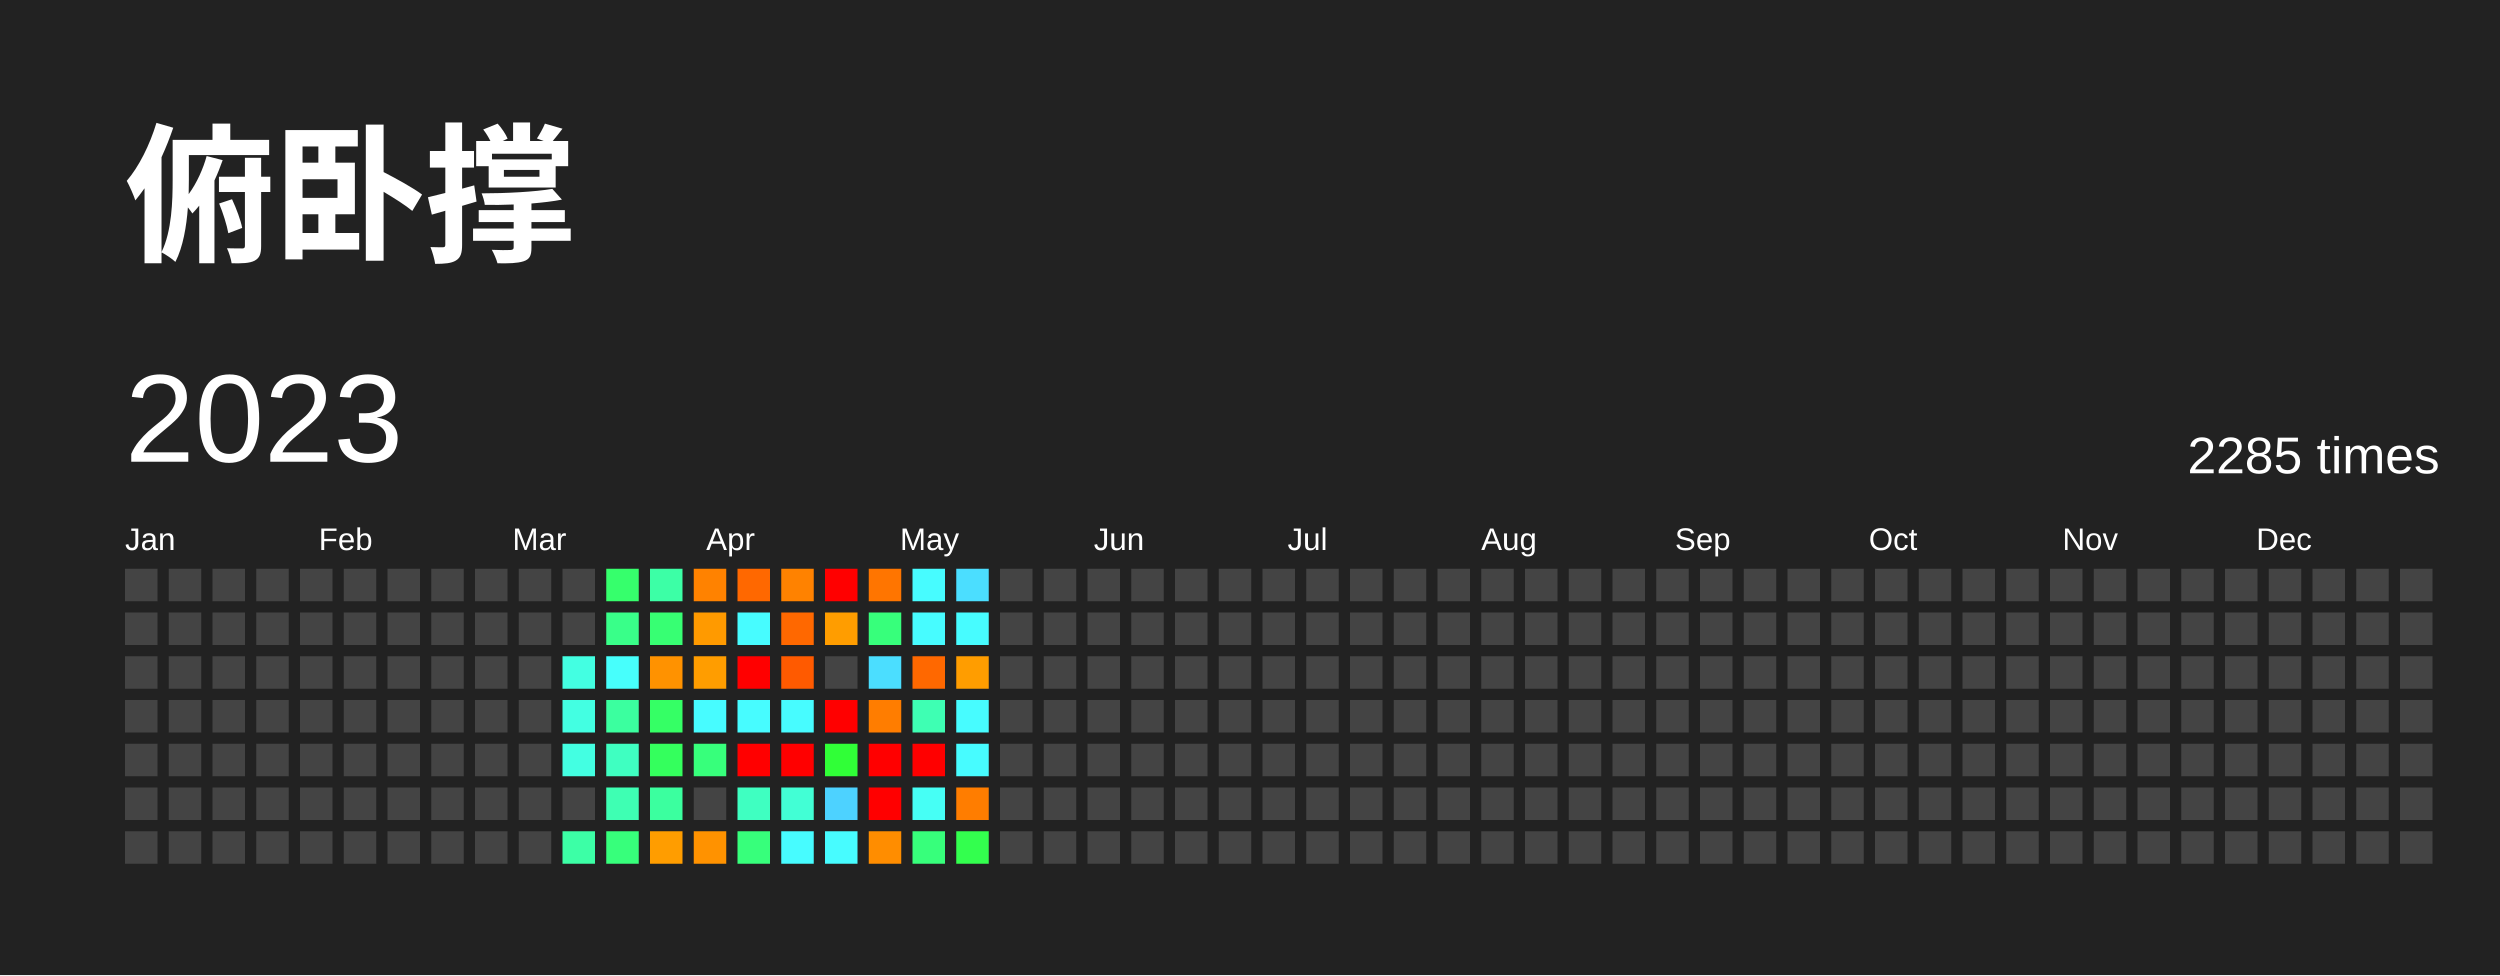
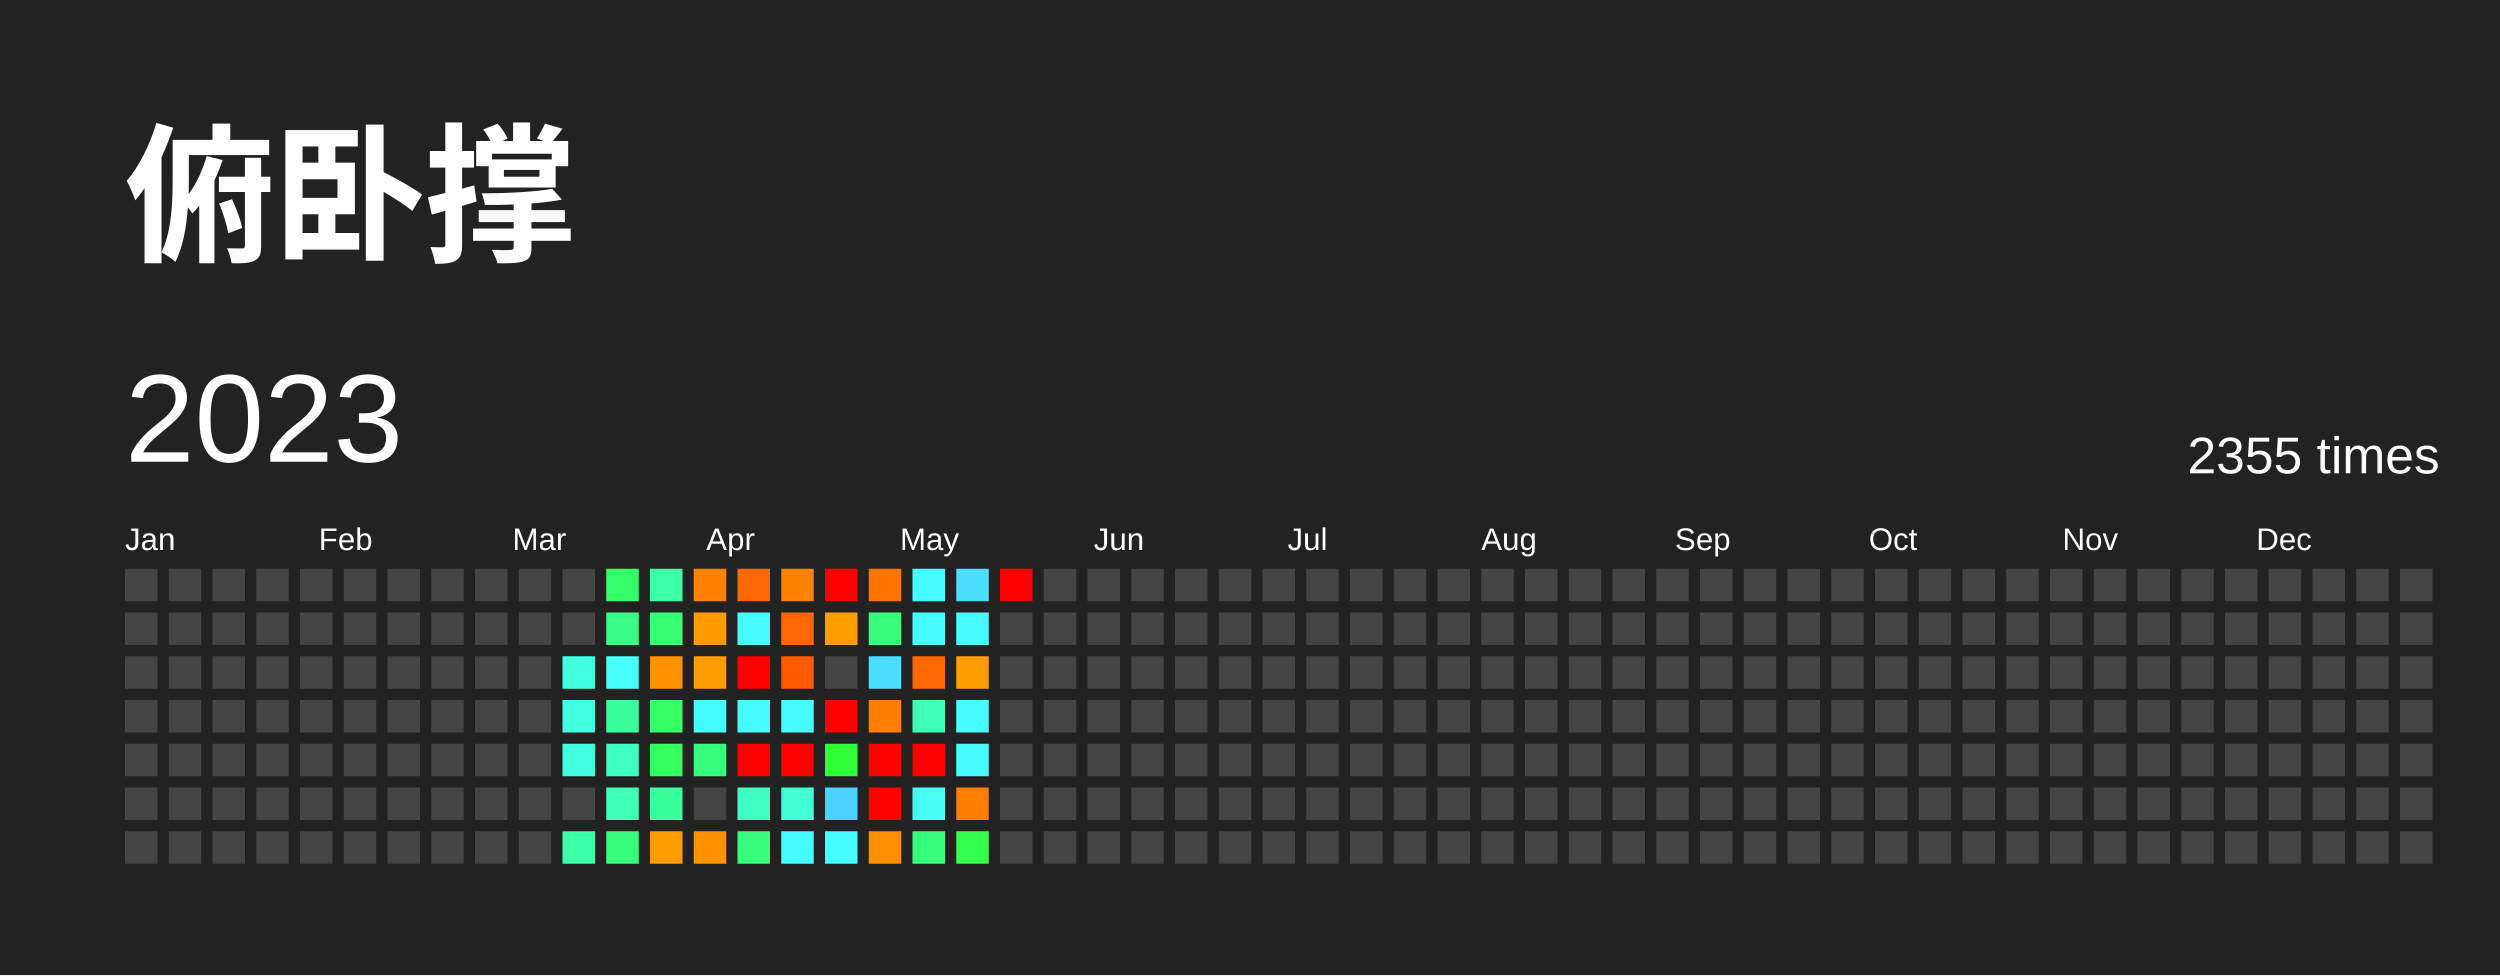
<svg xmlns="http://www.w3.org/2000/svg" baseProfile="full" height="78mm" version="1.1" viewBox="0,0,200,78" width="200mm">
  <defs />
  <rect fill="#222222" height="78" width="200" x="0" y="0" />
  <text fill="#FFFFFF" style="font-size:12px; font-family:Arial; font-weight:bold;" x="10" y="20">俯卧撑</text>
  <text dominant-baseline="hanging" fill="#FFFFFF" style="font-size:10.0px; font-family:Arial;" x="10" y="30">2023</text>
-   <text dominant-baseline="hanging" fill="#FFFFFF" style="font-size:4.125px; font-family:Arial;" x="175" y="35">2285 times</text>
+   <text dominant-baseline="hanging" fill="#FFFFFF" style="font-size:4.125px; font-family:Arial;" x="175" y="35">2355 times</text>
  <text fill="#FFFFFF" style="font-size:2.5px; font-family:Arial" x="10.0" y="44">Jan</text>
  <text fill="#FFFFFF" style="font-size:2.5px; font-family:Arial" x="25.5" y="44">Feb</text>
  <text fill="#FFFFFF" style="font-size:2.5px; font-family:Arial" x="41.0" y="44">Mar</text>
  <text fill="#FFFFFF" style="font-size:2.5px; font-family:Arial" x="56.5" y="44">Apr</text>
  <text fill="#FFFFFF" style="font-size:2.5px; font-family:Arial" x="72.0" y="44">May</text>
  <text fill="#FFFFFF" style="font-size:2.5px; font-family:Arial" x="87.5" y="44">Jun</text>
  <text fill="#FFFFFF" style="font-size:2.5px; font-family:Arial" x="103.0" y="44">Jul</text>
  <text fill="#FFFFFF" style="font-size:2.5px; font-family:Arial" x="118.5" y="44">Aug</text>
  <text fill="#FFFFFF" style="font-size:2.5px; font-family:Arial" x="134.0" y="44">Sep</text>
  <text fill="#FFFFFF" style="font-size:2.5px; font-family:Arial" x="149.5" y="44">Oct</text>
  <text fill="#FFFFFF" style="font-size:2.5px; font-family:Arial" x="165.0" y="44">Nov</text>
  <text fill="#FFFFFF" style="font-size:2.5px; font-family:Arial" x="180.5" y="44">Dec</text>
  <rect fill="#444444" height="2.6" width="2.6" x="10.0" y="45.5" />
  <rect fill="#444444" height="2.6" width="2.6" x="10.0" y="49.0" />
  <rect fill="#444444" height="2.6" width="2.6" x="10.0" y="52.5" />
  <rect fill="#444444" height="2.6" width="2.6" x="10.0" y="56.0" />
  <rect fill="#444444" height="2.6" width="2.6" x="10.0" y="59.5" />
  <rect fill="#444444" height="2.6" width="2.6" x="10.0" y="63.0" />
  <rect fill="#444444" height="2.6" width="2.6" x="10.0" y="66.5" />
  <rect fill="#444444" height="2.6" width="2.6" x="13.5" y="45.5" />
  <rect fill="#444444" height="2.6" width="2.6" x="13.5" y="49.0" />
  <rect fill="#444444" height="2.6" width="2.6" x="13.5" y="52.5" />
  <rect fill="#444444" height="2.6" width="2.6" x="13.5" y="56.0" />
  <rect fill="#444444" height="2.6" width="2.6" x="13.5" y="59.5" />
  <rect fill="#444444" height="2.6" width="2.6" x="13.5" y="63.0" />
  <rect fill="#444444" height="2.6" width="2.6" x="13.5" y="66.5" />
  <rect fill="#444444" height="2.6" width="2.6" x="17.0" y="45.5" />
  <rect fill="#444444" height="2.6" width="2.6" x="17.0" y="49.0" />
  <rect fill="#444444" height="2.6" width="2.6" x="17.0" y="52.5" />
  <rect fill="#444444" height="2.6" width="2.6" x="17.0" y="56.0" />
  <rect fill="#444444" height="2.6" width="2.6" x="17.0" y="59.5" />
  <rect fill="#444444" height="2.6" width="2.6" x="17.0" y="63.0" />
  <rect fill="#444444" height="2.6" width="2.6" x="17.0" y="66.5" />
  <rect fill="#444444" height="2.6" width="2.6" x="20.5" y="45.5" />
  <rect fill="#444444" height="2.6" width="2.6" x="20.5" y="49.0" />
  <rect fill="#444444" height="2.6" width="2.6" x="20.5" y="52.5" />
  <rect fill="#444444" height="2.6" width="2.6" x="20.5" y="56.0" />
  <rect fill="#444444" height="2.6" width="2.6" x="20.5" y="59.5" />
  <rect fill="#444444" height="2.6" width="2.6" x="20.5" y="63.0" />
  <rect fill="#444444" height="2.6" width="2.6" x="20.5" y="66.5" />
  <rect fill="#444444" height="2.6" width="2.6" x="24.0" y="45.5" />
  <rect fill="#444444" height="2.6" width="2.6" x="24.0" y="49.0" />
  <rect fill="#444444" height="2.6" width="2.6" x="24.0" y="52.5" />
  <rect fill="#444444" height="2.6" width="2.6" x="24.0" y="56.0" />
  <rect fill="#444444" height="2.6" width="2.6" x="24.0" y="59.5" />
  <rect fill="#444444" height="2.6" width="2.6" x="24.0" y="63.0" />
  <rect fill="#444444" height="2.6" width="2.6" x="24.0" y="66.5" />
  <rect fill="#444444" height="2.6" width="2.6" x="27.5" y="45.5" />
  <rect fill="#444444" height="2.6" width="2.6" x="27.5" y="49.0" />
  <rect fill="#444444" height="2.6" width="2.6" x="27.5" y="52.5" />
  <rect fill="#444444" height="2.6" width="2.6" x="27.5" y="56.0" />
  <rect fill="#444444" height="2.6" width="2.6" x="27.5" y="59.5" />
  <rect fill="#444444" height="2.6" width="2.6" x="27.5" y="63.0" />
  <rect fill="#444444" height="2.6" width="2.6" x="27.5" y="66.5" />
  <rect fill="#444444" height="2.6" width="2.6" x="31.0" y="45.5" />
  <rect fill="#444444" height="2.6" width="2.6" x="31.0" y="49.0" />
  <rect fill="#444444" height="2.6" width="2.6" x="31.0" y="52.5" />
  <rect fill="#444444" height="2.6" width="2.6" x="31.0" y="56.0" />
  <rect fill="#444444" height="2.6" width="2.6" x="31.0" y="59.5" />
  <rect fill="#444444" height="2.6" width="2.6" x="31.0" y="63.0" />
  <rect fill="#444444" height="2.6" width="2.6" x="31.0" y="66.5" />
  <rect fill="#444444" height="2.6" width="2.6" x="34.5" y="45.5" />
  <rect fill="#444444" height="2.6" width="2.6" x="34.5" y="49.0" />
  <rect fill="#444444" height="2.6" width="2.6" x="34.5" y="52.5" />
  <rect fill="#444444" height="2.6" width="2.6" x="34.5" y="56.0" />
  <rect fill="#444444" height="2.6" width="2.6" x="34.5" y="59.5" />
  <rect fill="#444444" height="2.6" width="2.6" x="34.5" y="63.0" />
  <rect fill="#444444" height="2.6" width="2.6" x="34.5" y="66.5" />
  <rect fill="#444444" height="2.6" width="2.6" x="38.0" y="45.5" />
  <rect fill="#444444" height="2.6" width="2.6" x="38.0" y="49.0" />
  <rect fill="#444444" height="2.6" width="2.6" x="38.0" y="52.5" />
  <rect fill="#444444" height="2.6" width="2.6" x="38.0" y="56.0" />
  <rect fill="#444444" height="2.6" width="2.6" x="38.0" y="59.5" />
  <rect fill="#444444" height="2.6" width="2.6" x="38.0" y="63.0" />
  <rect fill="#444444" height="2.6" width="2.6" x="38.0" y="66.5" />
  <rect fill="#444444" height="2.6" width="2.6" x="41.5" y="45.5" />
  <rect fill="#444444" height="2.6" width="2.6" x="41.5" y="49.0" />
  <rect fill="#444444" height="2.6" width="2.6" x="41.5" y="52.5" />
  <rect fill="#444444" height="2.6" width="2.6" x="41.5" y="56.0" />
  <rect fill="#444444" height="2.6" width="2.6" x="41.5" y="59.5" />
  <rect fill="#444444" height="2.6" width="2.6" x="41.5" y="63.0" />
  <rect fill="#444444" height="2.6" width="2.6" x="41.5" y="66.5" />
  <rect fill="#444444" height="2.6" width="2.6" x="45.0" y="45.5" />
  <rect fill="#444444" height="2.6" width="2.6" x="45.0" y="49.0" />
  <rect fill="#43ffe2" height="2.6" width="2.6" x="45.0" y="52.5" />
  <rect fill="#43ffe2" height="2.6" width="2.6" x="45.0" y="56.0" />
  <rect fill="#43ffe2" height="2.6" width="2.6" x="45.0" y="59.5" />
  <rect fill="#444444" height="2.6" width="2.6" x="45.0" y="63.0" />
  <rect fill="#3cffa6" height="2.6" width="2.6" x="45.0" y="66.5" />
  <rect fill="#36ff6c" height="2.6" width="2.6" x="48.5" y="45.5" />
  <rect fill="#39ff89" height="2.6" width="2.6" x="48.5" y="49.0" />
  <rect fill="#47fffc" height="2.6" width="2.6" x="48.5" y="52.5" />
  <rect fill="#3bff9f" height="2.6" width="2.6" x="48.5" y="56.0" />
  <rect fill="#3fffc1" height="2.6" width="2.6" x="48.5" y="59.5" />
  <rect fill="#3effb3" height="2.6" width="2.6" x="48.5" y="63.0" />
  <rect fill="#37ff7b" height="2.6" width="2.6" x="48.5" y="66.5" />
  <rect fill="#3cffa6" height="2.6" width="2.6" x="52.0" y="45.5" />
  <rect fill="#37ff73" height="2.6" width="2.6" x="52.0" y="49.0" />
  <rect fill="#ff9200" height="2.6" width="2.6" x="52.0" y="52.5" />
  <rect fill="#35ff65" height="2.6" width="2.6" x="52.0" y="56.0" />
  <rect fill="#34ff5d" height="2.6" width="2.6" x="52.0" y="59.5" />
  <rect fill="#3bff9f" height="2.6" width="2.6" x="52.0" y="63.0" />
  <rect fill="#ff9d00" height="2.6" width="2.6" x="52.0" y="66.5" />
  <rect fill="#ff8200" height="2.6" width="2.6" x="55.5" y="45.5" />
  <rect fill="#ff9a00" height="2.6" width="2.6" x="55.5" y="49.0" />
  <rect fill="#ff9d00" height="2.6" width="2.6" x="55.5" y="52.5" />
  <rect fill="#47fcff" height="2.6" width="2.6" x="55.5" y="56.0" />
  <rect fill="#37ff7b" height="2.6" width="2.6" x="55.5" y="59.5" />
  <rect fill="#444444" height="2.6" width="2.6" x="55.5" y="63.0" />
  <rect fill="#ff9200" height="2.6" width="2.6" x="55.5" y="66.5" />
  <rect fill="#ff6800" height="2.6" width="2.6" x="59.0" y="45.5" />
  <rect fill="#47fcff" height="2.6" width="2.6" x="59.0" y="49.0" />
  <rect fill="red" height="2.6" width="2.6" x="59.0" y="52.5" />
  <rect fill="#47fcff" height="2.6" width="2.6" x="59.0" y="56.0" />
  <rect fill="red" height="2.6" width="2.6" x="59.0" y="59.5" />
  <rect fill="#3fffc1" height="2.6" width="2.6" x="59.0" y="63.0" />
  <rect fill="#37ff7b" height="2.6" width="2.6" x="59.0" y="66.5" />
  <rect fill="#ff8200" height="2.6" width="2.6" x="62.5" y="45.5" />
  <rect fill="#ff6800" height="2.6" width="2.6" x="62.5" y="49.0" />
  <rect fill="#ff5a00" height="2.6" width="2.6" x="62.5" y="52.5" />
  <rect fill="#47fcff" height="2.6" width="2.6" x="62.5" y="56.0" />
  <rect fill="red" height="2.6" width="2.6" x="62.5" y="59.5" />
  <rect fill="#42ffd5" height="2.6" width="2.6" x="62.5" y="63.0" />
  <rect fill="#47fcff" height="2.6" width="2.6" x="62.5" y="66.5" />
  <rect fill="red" height="2.6" width="2.6" x="66.0" y="45.5" />
  <rect fill="#ff9d00" height="2.6" width="2.6" x="66.0" y="49.0" />
  <rect fill="#444444" height="2.6" width="2.6" x="66.0" y="52.5" />
  <rect fill="red" height="2.6" width="2.6" x="66.0" y="56.0" />
  <rect fill="#30ff37" height="2.6" width="2.6" x="66.0" y="59.5" />
  <rect fill="#4dd2ff" height="2.6" width="2.6" x="66.0" y="63.0" />
  <rect fill="#47fcff" height="2.6" width="2.6" x="66.0" y="66.5" />
  <rect fill="#ff7500" height="2.6" width="2.6" x="69.5" y="45.5" />
  <rect fill="#37ff7b" height="2.6" width="2.6" x="69.5" y="49.0" />
  <rect fill="#4bdeff" height="2.6" width="2.6" x="69.5" y="52.5" />
  <rect fill="#ff7d00" height="2.6" width="2.6" x="69.5" y="56.0" />
  <rect fill="red" height="2.6" width="2.6" x="69.5" y="59.5" />
  <rect fill="red" height="2.6" width="2.6" x="69.5" y="63.0" />
  <rect fill="#ff8d00" height="2.6" width="2.6" x="69.5" y="66.5" />
  <rect fill="#47fcff" height="2.6" width="2.6" x="73.0" y="45.5" />
  <rect fill="#47fcff" height="2.6" width="2.6" x="73.0" y="49.0" />
  <rect fill="#ff6800" height="2.6" width="2.6" x="73.0" y="52.5" />
  <rect fill="#3effb3" height="2.6" width="2.6" x="73.0" y="56.0" />
  <rect fill="red" height="2.6" width="2.6" x="73.0" y="59.5" />
  <rect fill="#46fff5" height="2.6" width="2.6" x="73.0" y="63.0" />
  <rect fill="#37ff7b" height="2.6" width="2.6" x="73.0" y="66.5" />
  <rect fill="#4bdeff" height="2.6" width="2.6" x="76.5" y="45.5" />
  <rect fill="#47fcff" height="2.6" width="2.6" x="76.5" y="49.0" />
  <rect fill="#ff9d00" height="2.6" width="2.6" x="76.5" y="52.5" />
  <rect fill="#47fcff" height="2.6" width="2.6" x="76.5" y="56.0" />
  <rect fill="#47fcff" height="2.6" width="2.6" x="76.5" y="59.5" />
  <rect fill="#ff7d00" height="2.6" width="2.6" x="76.5" y="63.0" />
  <rect fill="#33ff4e" height="2.6" width="2.6" x="76.5" y="66.5" />
-   <rect fill="#444444" height="2.6" width="2.6" x="80.0" y="45.5" />
+   <rect fill="red" height="2.6" width="2.6" x="80.0" y="45.5" />
  <rect fill="#444444" height="2.6" width="2.6" x="80.0" y="49.0" />
  <rect fill="#444444" height="2.6" width="2.6" x="80.0" y="52.5" />
  <rect fill="#444444" height="2.6" width="2.6" x="80.0" y="56.0" />
  <rect fill="#444444" height="2.6" width="2.6" x="80.0" y="59.5" />
  <rect fill="#444444" height="2.6" width="2.6" x="80.0" y="63.0" />
  <rect fill="#444444" height="2.6" width="2.6" x="80.0" y="66.5" />
  <rect fill="#444444" height="2.6" width="2.6" x="83.5" y="45.5" />
  <rect fill="#444444" height="2.6" width="2.6" x="83.5" y="49.0" />
  <rect fill="#444444" height="2.6" width="2.6" x="83.5" y="52.5" />
  <rect fill="#444444" height="2.6" width="2.6" x="83.5" y="56.0" />
  <rect fill="#444444" height="2.6" width="2.6" x="83.5" y="59.5" />
  <rect fill="#444444" height="2.6" width="2.6" x="83.5" y="63.0" />
  <rect fill="#444444" height="2.6" width="2.6" x="83.5" y="66.5" />
  <rect fill="#444444" height="2.6" width="2.6" x="87.0" y="45.5" />
  <rect fill="#444444" height="2.6" width="2.6" x="87.0" y="49.0" />
  <rect fill="#444444" height="2.6" width="2.6" x="87.0" y="52.5" />
  <rect fill="#444444" height="2.6" width="2.6" x="87.0" y="56.0" />
  <rect fill="#444444" height="2.6" width="2.6" x="87.0" y="59.5" />
  <rect fill="#444444" height="2.6" width="2.6" x="87.0" y="63.0" />
  <rect fill="#444444" height="2.6" width="2.6" x="87.0" y="66.5" />
  <rect fill="#444444" height="2.6" width="2.6" x="90.5" y="45.5" />
  <rect fill="#444444" height="2.6" width="2.6" x="90.5" y="49.0" />
  <rect fill="#444444" height="2.6" width="2.6" x="90.5" y="52.5" />
  <rect fill="#444444" height="2.6" width="2.6" x="90.5" y="56.0" />
  <rect fill="#444444" height="2.6" width="2.6" x="90.5" y="59.5" />
  <rect fill="#444444" height="2.6" width="2.6" x="90.5" y="63.0" />
  <rect fill="#444444" height="2.6" width="2.6" x="90.5" y="66.5" />
  <rect fill="#444444" height="2.6" width="2.6" x="94.0" y="45.5" />
  <rect fill="#444444" height="2.6" width="2.6" x="94.0" y="49.0" />
  <rect fill="#444444" height="2.6" width="2.6" x="94.0" y="52.5" />
  <rect fill="#444444" height="2.6" width="2.6" x="94.0" y="56.0" />
  <rect fill="#444444" height="2.6" width="2.6" x="94.0" y="59.5" />
  <rect fill="#444444" height="2.6" width="2.6" x="94.0" y="63.0" />
  <rect fill="#444444" height="2.6" width="2.6" x="94.0" y="66.5" />
  <rect fill="#444444" height="2.6" width="2.6" x="97.5" y="45.5" />
  <rect fill="#444444" height="2.6" width="2.6" x="97.5" y="49.0" />
  <rect fill="#444444" height="2.6" width="2.6" x="97.5" y="52.5" />
  <rect fill="#444444" height="2.6" width="2.6" x="97.5" y="56.0" />
  <rect fill="#444444" height="2.6" width="2.6" x="97.5" y="59.5" />
  <rect fill="#444444" height="2.6" width="2.6" x="97.5" y="63.0" />
  <rect fill="#444444" height="2.6" width="2.6" x="97.5" y="66.5" />
  <rect fill="#444444" height="2.6" width="2.6" x="101.0" y="45.5" />
  <rect fill="#444444" height="2.6" width="2.6" x="101.0" y="49.0" />
  <rect fill="#444444" height="2.6" width="2.6" x="101.0" y="52.5" />
  <rect fill="#444444" height="2.6" width="2.6" x="101.0" y="56.0" />
  <rect fill="#444444" height="2.6" width="2.6" x="101.0" y="59.5" />
  <rect fill="#444444" height="2.6" width="2.6" x="101.0" y="63.0" />
  <rect fill="#444444" height="2.6" width="2.6" x="101.0" y="66.5" />
  <rect fill="#444444" height="2.6" width="2.6" x="104.5" y="45.5" />
  <rect fill="#444444" height="2.6" width="2.6" x="104.5" y="49.0" />
  <rect fill="#444444" height="2.6" width="2.6" x="104.5" y="52.5" />
  <rect fill="#444444" height="2.6" width="2.6" x="104.5" y="56.0" />
  <rect fill="#444444" height="2.6" width="2.6" x="104.5" y="59.5" />
  <rect fill="#444444" height="2.6" width="2.6" x="104.5" y="63.0" />
  <rect fill="#444444" height="2.6" width="2.6" x="104.5" y="66.5" />
  <rect fill="#444444" height="2.6" width="2.6" x="108.0" y="45.5" />
  <rect fill="#444444" height="2.6" width="2.6" x="108.0" y="49.0" />
  <rect fill="#444444" height="2.6" width="2.6" x="108.0" y="52.5" />
  <rect fill="#444444" height="2.6" width="2.6" x="108.0" y="56.0" />
  <rect fill="#444444" height="2.6" width="2.6" x="108.0" y="59.5" />
  <rect fill="#444444" height="2.6" width="2.6" x="108.0" y="63.0" />
  <rect fill="#444444" height="2.6" width="2.6" x="108.0" y="66.5" />
  <rect fill="#444444" height="2.6" width="2.6" x="111.5" y="45.5" />
  <rect fill="#444444" height="2.6" width="2.6" x="111.5" y="49.0" />
  <rect fill="#444444" height="2.6" width="2.6" x="111.5" y="52.5" />
  <rect fill="#444444" height="2.6" width="2.6" x="111.5" y="56.0" />
  <rect fill="#444444" height="2.6" width="2.6" x="111.5" y="59.5" />
  <rect fill="#444444" height="2.6" width="2.6" x="111.5" y="63.0" />
  <rect fill="#444444" height="2.6" width="2.6" x="111.5" y="66.5" />
  <rect fill="#444444" height="2.6" width="2.6" x="115.0" y="45.5" />
  <rect fill="#444444" height="2.6" width="2.6" x="115.0" y="49.0" />
  <rect fill="#444444" height="2.6" width="2.6" x="115.0" y="52.5" />
  <rect fill="#444444" height="2.6" width="2.6" x="115.0" y="56.0" />
  <rect fill="#444444" height="2.6" width="2.6" x="115.0" y="59.5" />
  <rect fill="#444444" height="2.6" width="2.6" x="115.0" y="63.0" />
  <rect fill="#444444" height="2.6" width="2.6" x="115.0" y="66.5" />
  <rect fill="#444444" height="2.6" width="2.6" x="118.5" y="45.5" />
  <rect fill="#444444" height="2.6" width="2.6" x="118.5" y="49.0" />
  <rect fill="#444444" height="2.6" width="2.6" x="118.5" y="52.5" />
  <rect fill="#444444" height="2.6" width="2.6" x="118.5" y="56.0" />
  <rect fill="#444444" height="2.6" width="2.6" x="118.5" y="59.5" />
  <rect fill="#444444" height="2.6" width="2.6" x="118.5" y="63.0" />
  <rect fill="#444444" height="2.6" width="2.6" x="118.5" y="66.5" />
  <rect fill="#444444" height="2.6" width="2.6" x="122.0" y="45.5" />
  <rect fill="#444444" height="2.6" width="2.6" x="122.0" y="49.0" />
  <rect fill="#444444" height="2.6" width="2.6" x="122.0" y="52.5" />
  <rect fill="#444444" height="2.6" width="2.6" x="122.0" y="56.0" />
  <rect fill="#444444" height="2.6" width="2.6" x="122.0" y="59.5" />
  <rect fill="#444444" height="2.6" width="2.6" x="122.0" y="63.0" />
  <rect fill="#444444" height="2.6" width="2.6" x="122.0" y="66.5" />
  <rect fill="#444444" height="2.6" width="2.6" x="125.5" y="45.5" />
  <rect fill="#444444" height="2.6" width="2.6" x="125.5" y="49.0" />
  <rect fill="#444444" height="2.6" width="2.6" x="125.5" y="52.5" />
  <rect fill="#444444" height="2.6" width="2.6" x="125.5" y="56.0" />
  <rect fill="#444444" height="2.6" width="2.6" x="125.5" y="59.5" />
  <rect fill="#444444" height="2.6" width="2.6" x="125.5" y="63.0" />
  <rect fill="#444444" height="2.6" width="2.6" x="125.5" y="66.5" />
  <rect fill="#444444" height="2.6" width="2.6" x="129.0" y="45.5" />
  <rect fill="#444444" height="2.6" width="2.6" x="129.0" y="49.0" />
  <rect fill="#444444" height="2.6" width="2.6" x="129.0" y="52.5" />
  <rect fill="#444444" height="2.6" width="2.6" x="129.0" y="56.0" />
  <rect fill="#444444" height="2.6" width="2.6" x="129.0" y="59.5" />
  <rect fill="#444444" height="2.6" width="2.6" x="129.0" y="63.0" />
  <rect fill="#444444" height="2.6" width="2.6" x="129.0" y="66.5" />
  <rect fill="#444444" height="2.6" width="2.6" x="132.5" y="45.5" />
  <rect fill="#444444" height="2.6" width="2.6" x="132.5" y="49.0" />
  <rect fill="#444444" height="2.6" width="2.6" x="132.5" y="52.5" />
  <rect fill="#444444" height="2.6" width="2.6" x="132.5" y="56.0" />
  <rect fill="#444444" height="2.6" width="2.6" x="132.5" y="59.5" />
  <rect fill="#444444" height="2.6" width="2.6" x="132.5" y="63.0" />
  <rect fill="#444444" height="2.6" width="2.6" x="132.5" y="66.5" />
  <rect fill="#444444" height="2.6" width="2.6" x="136.0" y="45.5" />
  <rect fill="#444444" height="2.6" width="2.6" x="136.0" y="49.0" />
  <rect fill="#444444" height="2.6" width="2.6" x="136.0" y="52.5" />
  <rect fill="#444444" height="2.6" width="2.6" x="136.0" y="56.0" />
  <rect fill="#444444" height="2.6" width="2.6" x="136.0" y="59.5" />
  <rect fill="#444444" height="2.6" width="2.6" x="136.0" y="63.0" />
  <rect fill="#444444" height="2.6" width="2.6" x="136.0" y="66.5" />
  <rect fill="#444444" height="2.6" width="2.6" x="139.5" y="45.5" />
  <rect fill="#444444" height="2.6" width="2.6" x="139.5" y="49.0" />
  <rect fill="#444444" height="2.6" width="2.6" x="139.5" y="52.5" />
  <rect fill="#444444" height="2.6" width="2.6" x="139.5" y="56.0" />
  <rect fill="#444444" height="2.6" width="2.6" x="139.5" y="59.5" />
  <rect fill="#444444" height="2.6" width="2.6" x="139.5" y="63.0" />
  <rect fill="#444444" height="2.6" width="2.6" x="139.5" y="66.5" />
  <rect fill="#444444" height="2.6" width="2.6" x="143.0" y="45.5" />
  <rect fill="#444444" height="2.6" width="2.6" x="143.0" y="49.0" />
  <rect fill="#444444" height="2.6" width="2.6" x="143.0" y="52.5" />
  <rect fill="#444444" height="2.6" width="2.6" x="143.0" y="56.0" />
  <rect fill="#444444" height="2.6" width="2.6" x="143.0" y="59.5" />
  <rect fill="#444444" height="2.6" width="2.6" x="143.0" y="63.0" />
  <rect fill="#444444" height="2.6" width="2.6" x="143.0" y="66.5" />
  <rect fill="#444444" height="2.6" width="2.6" x="146.5" y="45.5" />
  <rect fill="#444444" height="2.6" width="2.6" x="146.5" y="49.0" />
  <rect fill="#444444" height="2.6" width="2.6" x="146.5" y="52.5" />
  <rect fill="#444444" height="2.6" width="2.6" x="146.5" y="56.0" />
  <rect fill="#444444" height="2.6" width="2.6" x="146.5" y="59.5" />
  <rect fill="#444444" height="2.6" width="2.6" x="146.5" y="63.0" />
  <rect fill="#444444" height="2.6" width="2.6" x="146.5" y="66.5" />
  <rect fill="#444444" height="2.6" width="2.6" x="150.0" y="45.5" />
  <rect fill="#444444" height="2.6" width="2.6" x="150.0" y="49.0" />
  <rect fill="#444444" height="2.6" width="2.6" x="150.0" y="52.5" />
  <rect fill="#444444" height="2.6" width="2.6" x="150.0" y="56.0" />
  <rect fill="#444444" height="2.6" width="2.6" x="150.0" y="59.5" />
  <rect fill="#444444" height="2.6" width="2.6" x="150.0" y="63.0" />
  <rect fill="#444444" height="2.6" width="2.6" x="150.0" y="66.5" />
  <rect fill="#444444" height="2.6" width="2.6" x="153.5" y="45.5" />
  <rect fill="#444444" height="2.6" width="2.6" x="153.5" y="49.0" />
  <rect fill="#444444" height="2.6" width="2.6" x="153.5" y="52.5" />
  <rect fill="#444444" height="2.6" width="2.6" x="153.5" y="56.0" />
  <rect fill="#444444" height="2.6" width="2.6" x="153.5" y="59.5" />
  <rect fill="#444444" height="2.6" width="2.6" x="153.5" y="63.0" />
  <rect fill="#444444" height="2.6" width="2.6" x="153.5" y="66.5" />
  <rect fill="#444444" height="2.6" width="2.6" x="157.0" y="45.5" />
  <rect fill="#444444" height="2.6" width="2.6" x="157.0" y="49.0" />
  <rect fill="#444444" height="2.6" width="2.6" x="157.0" y="52.5" />
  <rect fill="#444444" height="2.6" width="2.6" x="157.0" y="56.0" />
  <rect fill="#444444" height="2.6" width="2.6" x="157.0" y="59.5" />
  <rect fill="#444444" height="2.6" width="2.6" x="157.0" y="63.0" />
  <rect fill="#444444" height="2.6" width="2.6" x="157.0" y="66.5" />
  <rect fill="#444444" height="2.6" width="2.6" x="160.5" y="45.5" />
  <rect fill="#444444" height="2.6" width="2.6" x="160.5" y="49.0" />
  <rect fill="#444444" height="2.6" width="2.6" x="160.5" y="52.5" />
  <rect fill="#444444" height="2.6" width="2.6" x="160.5" y="56.0" />
  <rect fill="#444444" height="2.6" width="2.6" x="160.5" y="59.5" />
  <rect fill="#444444" height="2.6" width="2.6" x="160.5" y="63.0" />
  <rect fill="#444444" height="2.6" width="2.6" x="160.5" y="66.5" />
  <rect fill="#444444" height="2.6" width="2.6" x="164.0" y="45.5" />
  <rect fill="#444444" height="2.6" width="2.6" x="164.0" y="49.0" />
  <rect fill="#444444" height="2.6" width="2.6" x="164.0" y="52.5" />
  <rect fill="#444444" height="2.6" width="2.6" x="164.0" y="56.0" />
  <rect fill="#444444" height="2.6" width="2.6" x="164.0" y="59.5" />
  <rect fill="#444444" height="2.6" width="2.6" x="164.0" y="63.0" />
  <rect fill="#444444" height="2.6" width="2.6" x="164.0" y="66.5" />
  <rect fill="#444444" height="2.6" width="2.6" x="167.5" y="45.5" />
  <rect fill="#444444" height="2.6" width="2.6" x="167.5" y="49.0" />
  <rect fill="#444444" height="2.6" width="2.6" x="167.5" y="52.5" />
  <rect fill="#444444" height="2.6" width="2.6" x="167.5" y="56.0" />
  <rect fill="#444444" height="2.6" width="2.6" x="167.5" y="59.5" />
  <rect fill="#444444" height="2.6" width="2.6" x="167.5" y="63.0" />
  <rect fill="#444444" height="2.6" width="2.6" x="167.5" y="66.5" />
  <rect fill="#444444" height="2.6" width="2.6" x="171.0" y="45.5" />
  <rect fill="#444444" height="2.6" width="2.6" x="171.0" y="49.0" />
  <rect fill="#444444" height="2.6" width="2.6" x="171.0" y="52.5" />
  <rect fill="#444444" height="2.6" width="2.6" x="171.0" y="56.0" />
  <rect fill="#444444" height="2.6" width="2.6" x="171.0" y="59.5" />
  <rect fill="#444444" height="2.6" width="2.6" x="171.0" y="63.0" />
  <rect fill="#444444" height="2.6" width="2.6" x="171.0" y="66.5" />
  <rect fill="#444444" height="2.6" width="2.6" x="174.5" y="45.5" />
  <rect fill="#444444" height="2.6" width="2.6" x="174.5" y="49.0" />
  <rect fill="#444444" height="2.6" width="2.6" x="174.5" y="52.5" />
  <rect fill="#444444" height="2.6" width="2.6" x="174.5" y="56.0" />
  <rect fill="#444444" height="2.6" width="2.6" x="174.5" y="59.5" />
  <rect fill="#444444" height="2.6" width="2.6" x="174.5" y="63.0" />
  <rect fill="#444444" height="2.6" width="2.6" x="174.5" y="66.5" />
  <rect fill="#444444" height="2.6" width="2.6" x="178.0" y="45.5" />
  <rect fill="#444444" height="2.6" width="2.6" x="178.0" y="49.0" />
  <rect fill="#444444" height="2.6" width="2.6" x="178.0" y="52.5" />
  <rect fill="#444444" height="2.6" width="2.6" x="178.0" y="56.0" />
  <rect fill="#444444" height="2.6" width="2.6" x="178.0" y="59.5" />
  <rect fill="#444444" height="2.6" width="2.6" x="178.0" y="63.0" />
  <rect fill="#444444" height="2.6" width="2.6" x="178.0" y="66.5" />
  <rect fill="#444444" height="2.6" width="2.6" x="181.5" y="45.5" />
  <rect fill="#444444" height="2.6" width="2.6" x="181.5" y="49.0" />
  <rect fill="#444444" height="2.6" width="2.6" x="181.5" y="52.5" />
  <rect fill="#444444" height="2.6" width="2.6" x="181.5" y="56.0" />
  <rect fill="#444444" height="2.6" width="2.6" x="181.5" y="59.5" />
  <rect fill="#444444" height="2.6" width="2.6" x="181.5" y="63.0" />
  <rect fill="#444444" height="2.6" width="2.6" x="181.5" y="66.5" />
  <rect fill="#444444" height="2.6" width="2.6" x="185.0" y="45.5" />
  <rect fill="#444444" height="2.6" width="2.6" x="185.0" y="49.0" />
  <rect fill="#444444" height="2.6" width="2.6" x="185.0" y="52.5" />
  <rect fill="#444444" height="2.6" width="2.6" x="185.0" y="56.0" />
  <rect fill="#444444" height="2.6" width="2.6" x="185.0" y="59.5" />
  <rect fill="#444444" height="2.6" width="2.6" x="185.0" y="63.0" />
  <rect fill="#444444" height="2.6" width="2.6" x="185.0" y="66.5" />
  <rect fill="#444444" height="2.6" width="2.6" x="188.5" y="45.5" />
  <rect fill="#444444" height="2.6" width="2.6" x="188.5" y="49.0" />
  <rect fill="#444444" height="2.6" width="2.6" x="188.5" y="52.5" />
  <rect fill="#444444" height="2.6" width="2.6" x="188.5" y="56.0" />
  <rect fill="#444444" height="2.6" width="2.6" x="188.5" y="59.5" />
  <rect fill="#444444" height="2.6" width="2.6" x="188.5" y="63.0" />
  <rect fill="#444444" height="2.6" width="2.6" x="188.5" y="66.5" />
  <rect fill="#444444" height="2.6" width="2.6" x="192.0" y="45.5" />
  <rect fill="#444444" height="2.6" width="2.6" x="192.0" y="49.0" />
  <rect fill="#444444" height="2.6" width="2.6" x="192.0" y="52.5" />
  <rect fill="#444444" height="2.6" width="2.6" x="192.0" y="56.0" />
  <rect fill="#444444" height="2.6" width="2.6" x="192.0" y="59.5" />
  <rect fill="#444444" height="2.6" width="2.6" x="192.0" y="63.0" />
  <rect fill="#444444" height="2.6" width="2.6" x="192.0" y="66.5" />
</svg>
